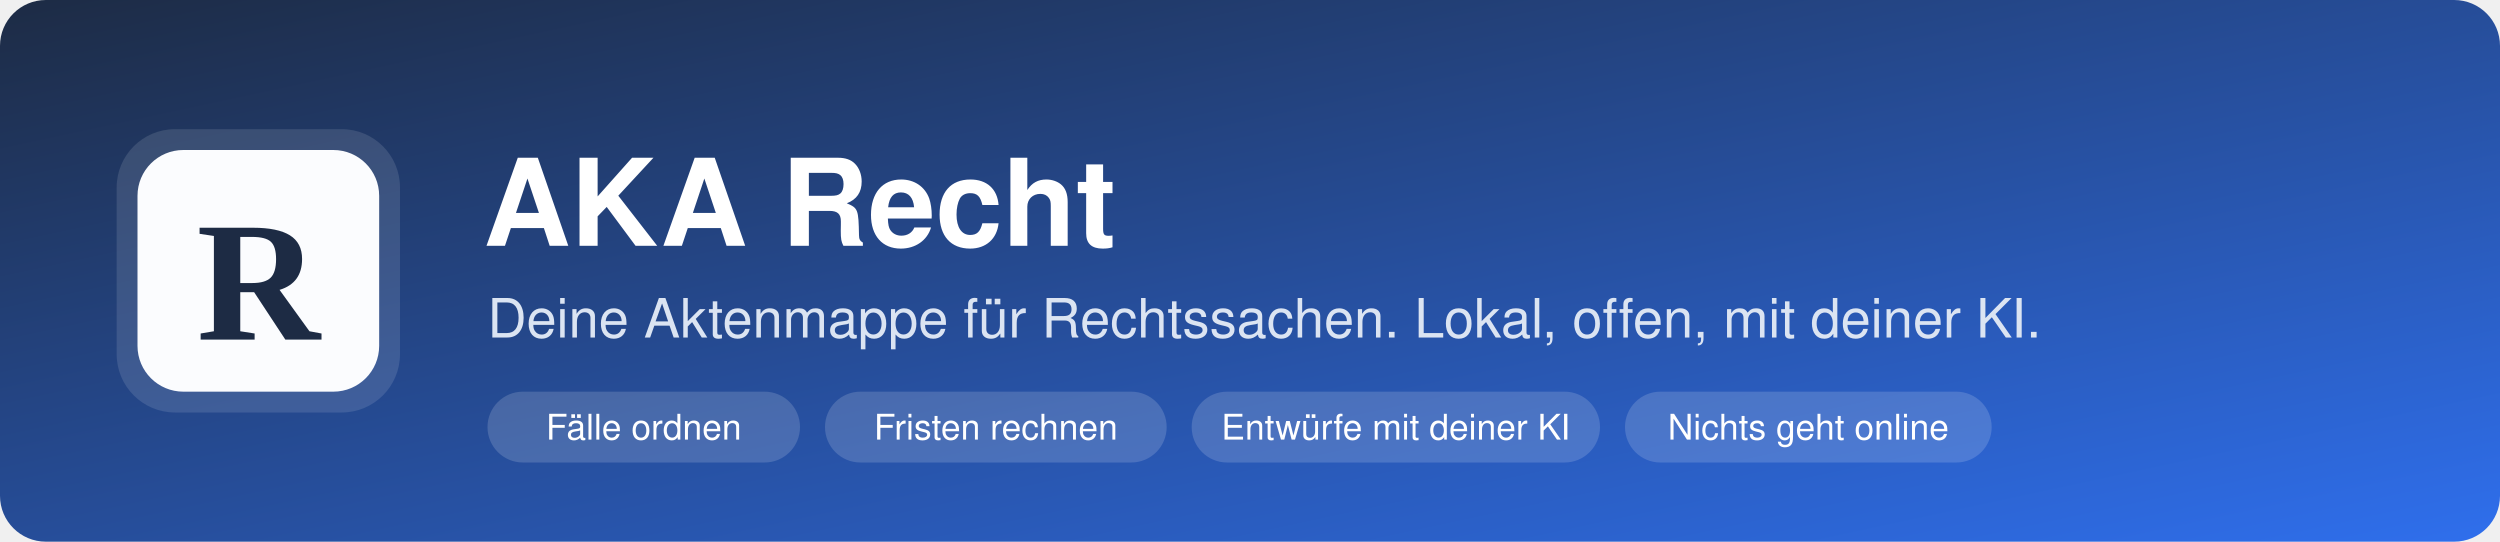
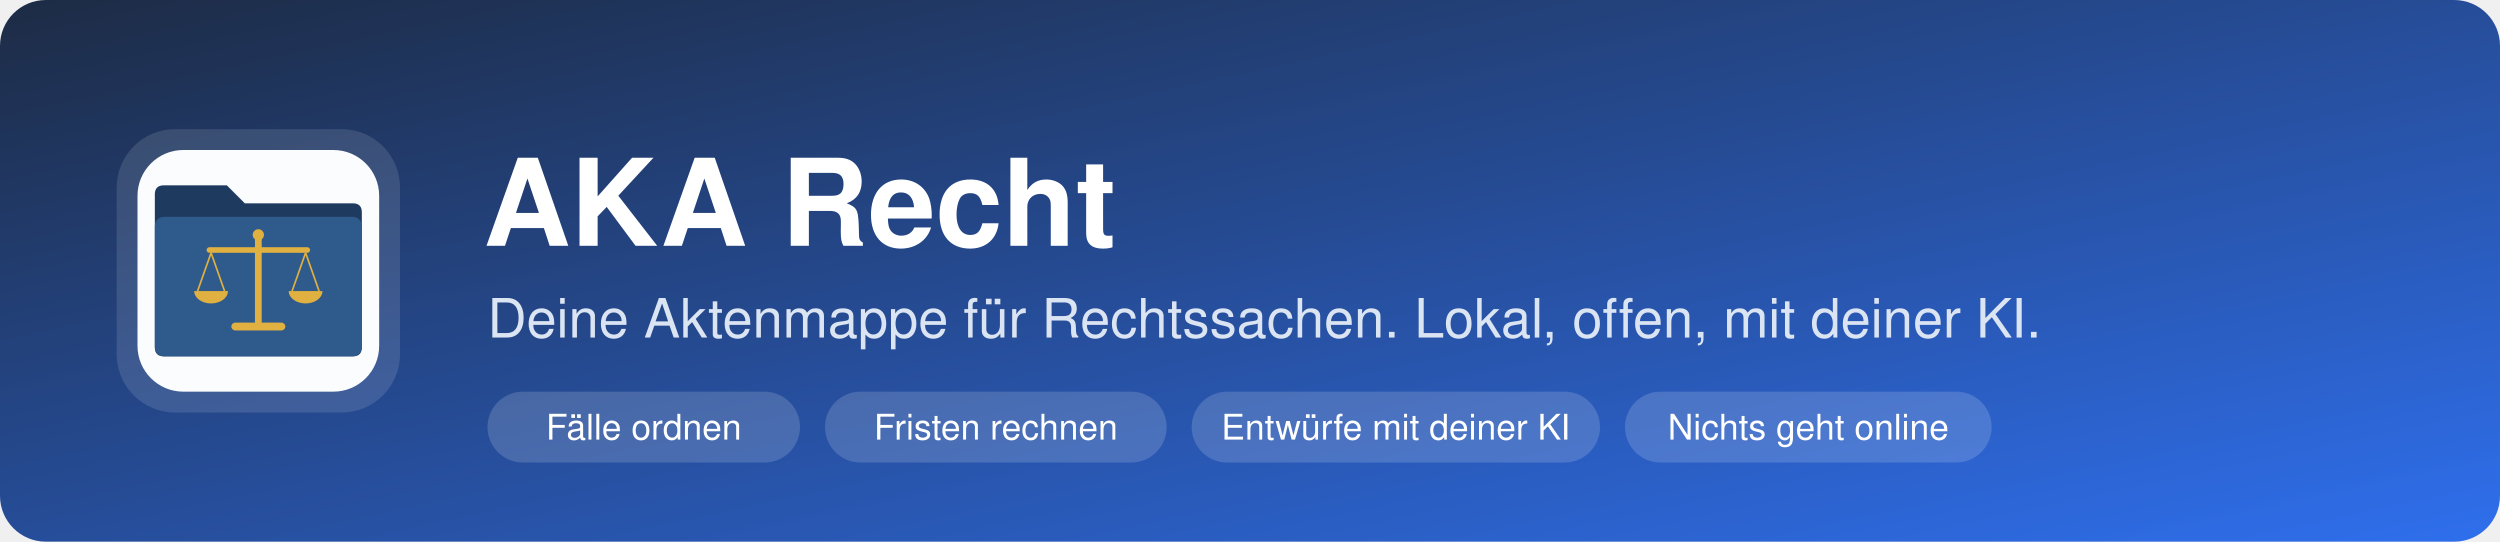
<svg xmlns="http://www.w3.org/2000/svg" width="1200" height="260" viewBox="0 0 1200 260" role="img" aria-label="AKA Recht">
  <defs>
    <linearGradient id="g" x1="0" y1="0" x2="1" y2="1">
      <stop offset="0" stop-color="#1d2b44" />
      <stop offset="1" stop-color="#2f6fed" />
    </linearGradient>
  </defs>
  <rect width="1200" height="260" rx="22" fill="url(#g)" />
  <rect x="56" y="62" width="136" height="136" rx="28" fill="#ffffff" opacity="0.12" />
  <rect x="66" y="72" width="116" height="116" rx="22" fill="#fbfcfe" />
-   <text x="124" y="163" text-anchor="middle" font-family="Georgia, 'Times New Roman', serif" font-size="82" font-weight="700" fill="#1d2b44">R</text>
+   <g transform="translate(124 130) scale(0.27) translate(-256 -256)">
+     <path fill="#1F3A5F" d="M72 120 Q72 104 88 104 H200 L232 136 H424 Q440 136 440 152 V392 Q440 408 424 408 H88 Q72 408 72 392 Z" />
+     <rect fill="#2E5A8C" x="72" y="160" width="368" height="248" rx="16" />
+     <rect fill="#E0B040" x="250" y="196" width="12" height="156" />
+     <circle fill="#E0B040" cx="256" cy="192" r="10" />
+     <rect fill="#E0B040" x="164" y="214" width="184" height="10" rx="5" />
+     <rect fill="#E0B040" x="208" y="348" width="96" height="14" rx="7" />
+     <path stroke="#E0B040" stroke-width="3" fill="none" d="M172 224 L148 292 M172 224 L196 292 M340 224 L316 292 M340 224 L364 292" />
+     <path fill="#E0B040" d="M142 292 H202 A30 22 0 0 1 142 292 Z M310 292 H370 A30 22 0 0 1 310 292 Z" />
+   </g>
  <text x="232" y="118" font-family="-apple-system, 'Segoe UI', Helvetica, Arial, sans-serif" font-size="58" font-weight="700" fill="#ffffff">AKA Recht</text>
  <text x="234" y="162" font-family="-apple-system, 'Segoe UI', Helvetica, Arial, sans-serif" font-size="26" fill="#dbe4f2">Deine Aktenmappe für Rechtssachen. Lokal, offen, mit deiner KI.</text>
  <g font-family="-apple-system, 'Segoe UI', Helvetica, Arial, sans-serif" font-size="17" fill="#ffffff">
    <rect x="234" y="188" width="150" height="34" rx="17" fill="#ffffff" opacity="0.16" />
    <text x="309" y="211" text-anchor="middle">Fälle ordnen</text>
    <rect x="396" y="188" width="164" height="34" rx="17" fill="#ffffff" opacity="0.16" />
    <text x="478" y="211" text-anchor="middle">Fristen rechnen</text>
    <rect x="572" y="188" width="196" height="34" rx="17" fill="#ffffff" opacity="0.16" />
    <text x="670" y="211" text-anchor="middle">Entwürfe mit deiner KI</text>
    <rect x="780" y="188" width="176" height="34" rx="17" fill="#ffffff" opacity="0.16" />
    <text x="868" y="211" text-anchor="middle">Nichts geht online</text>
  </g>
</svg>
